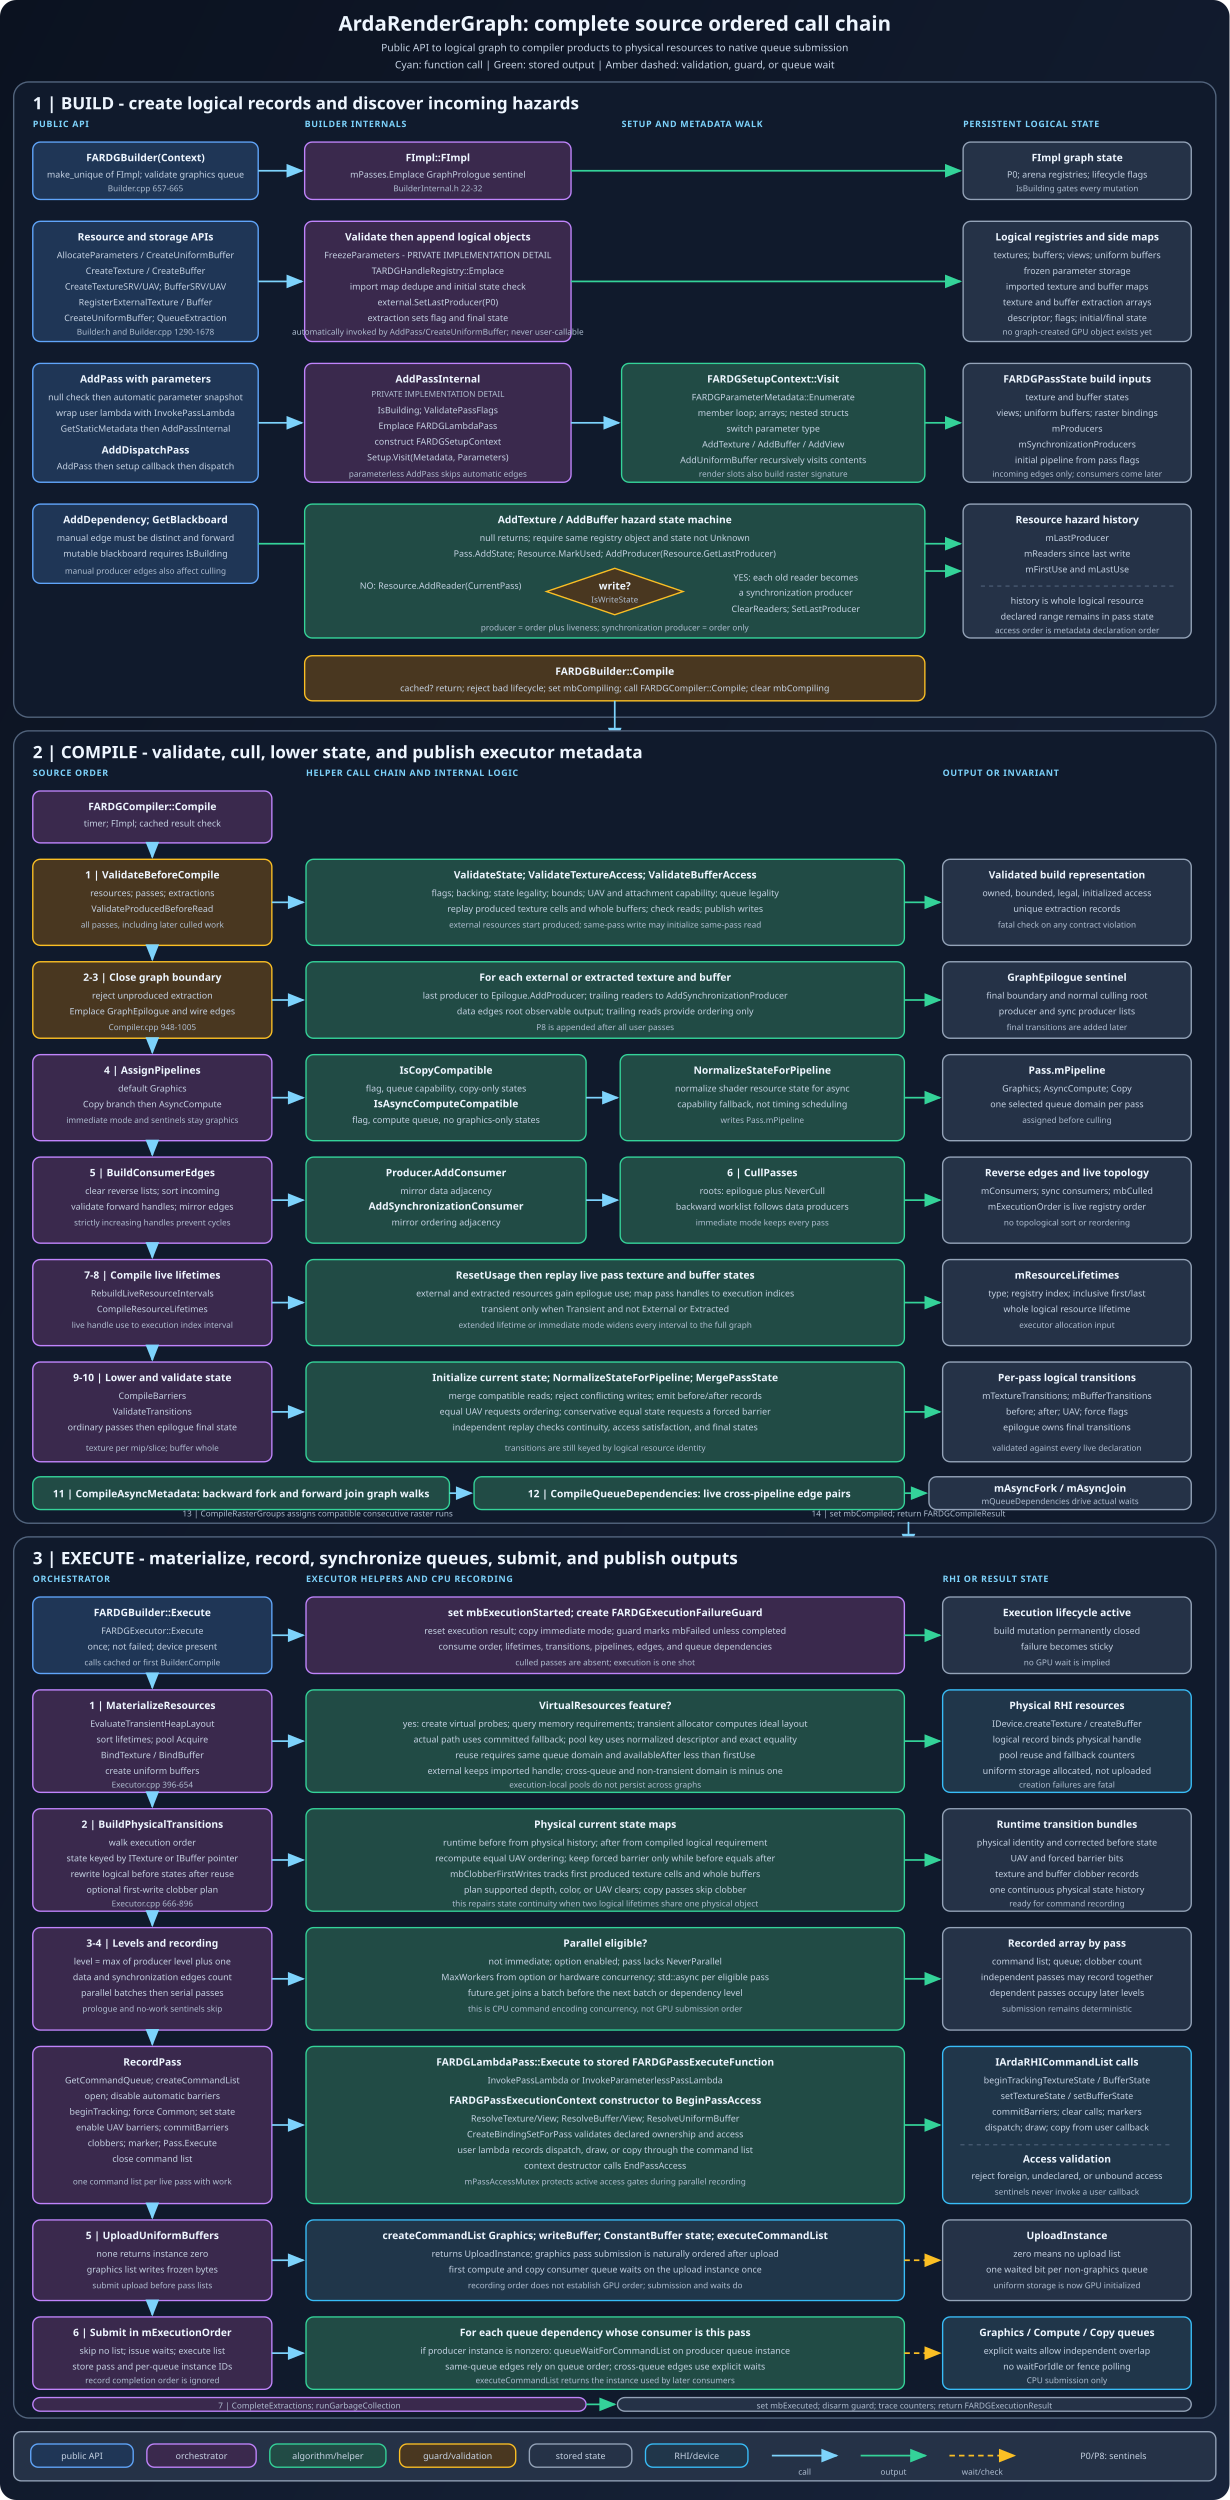
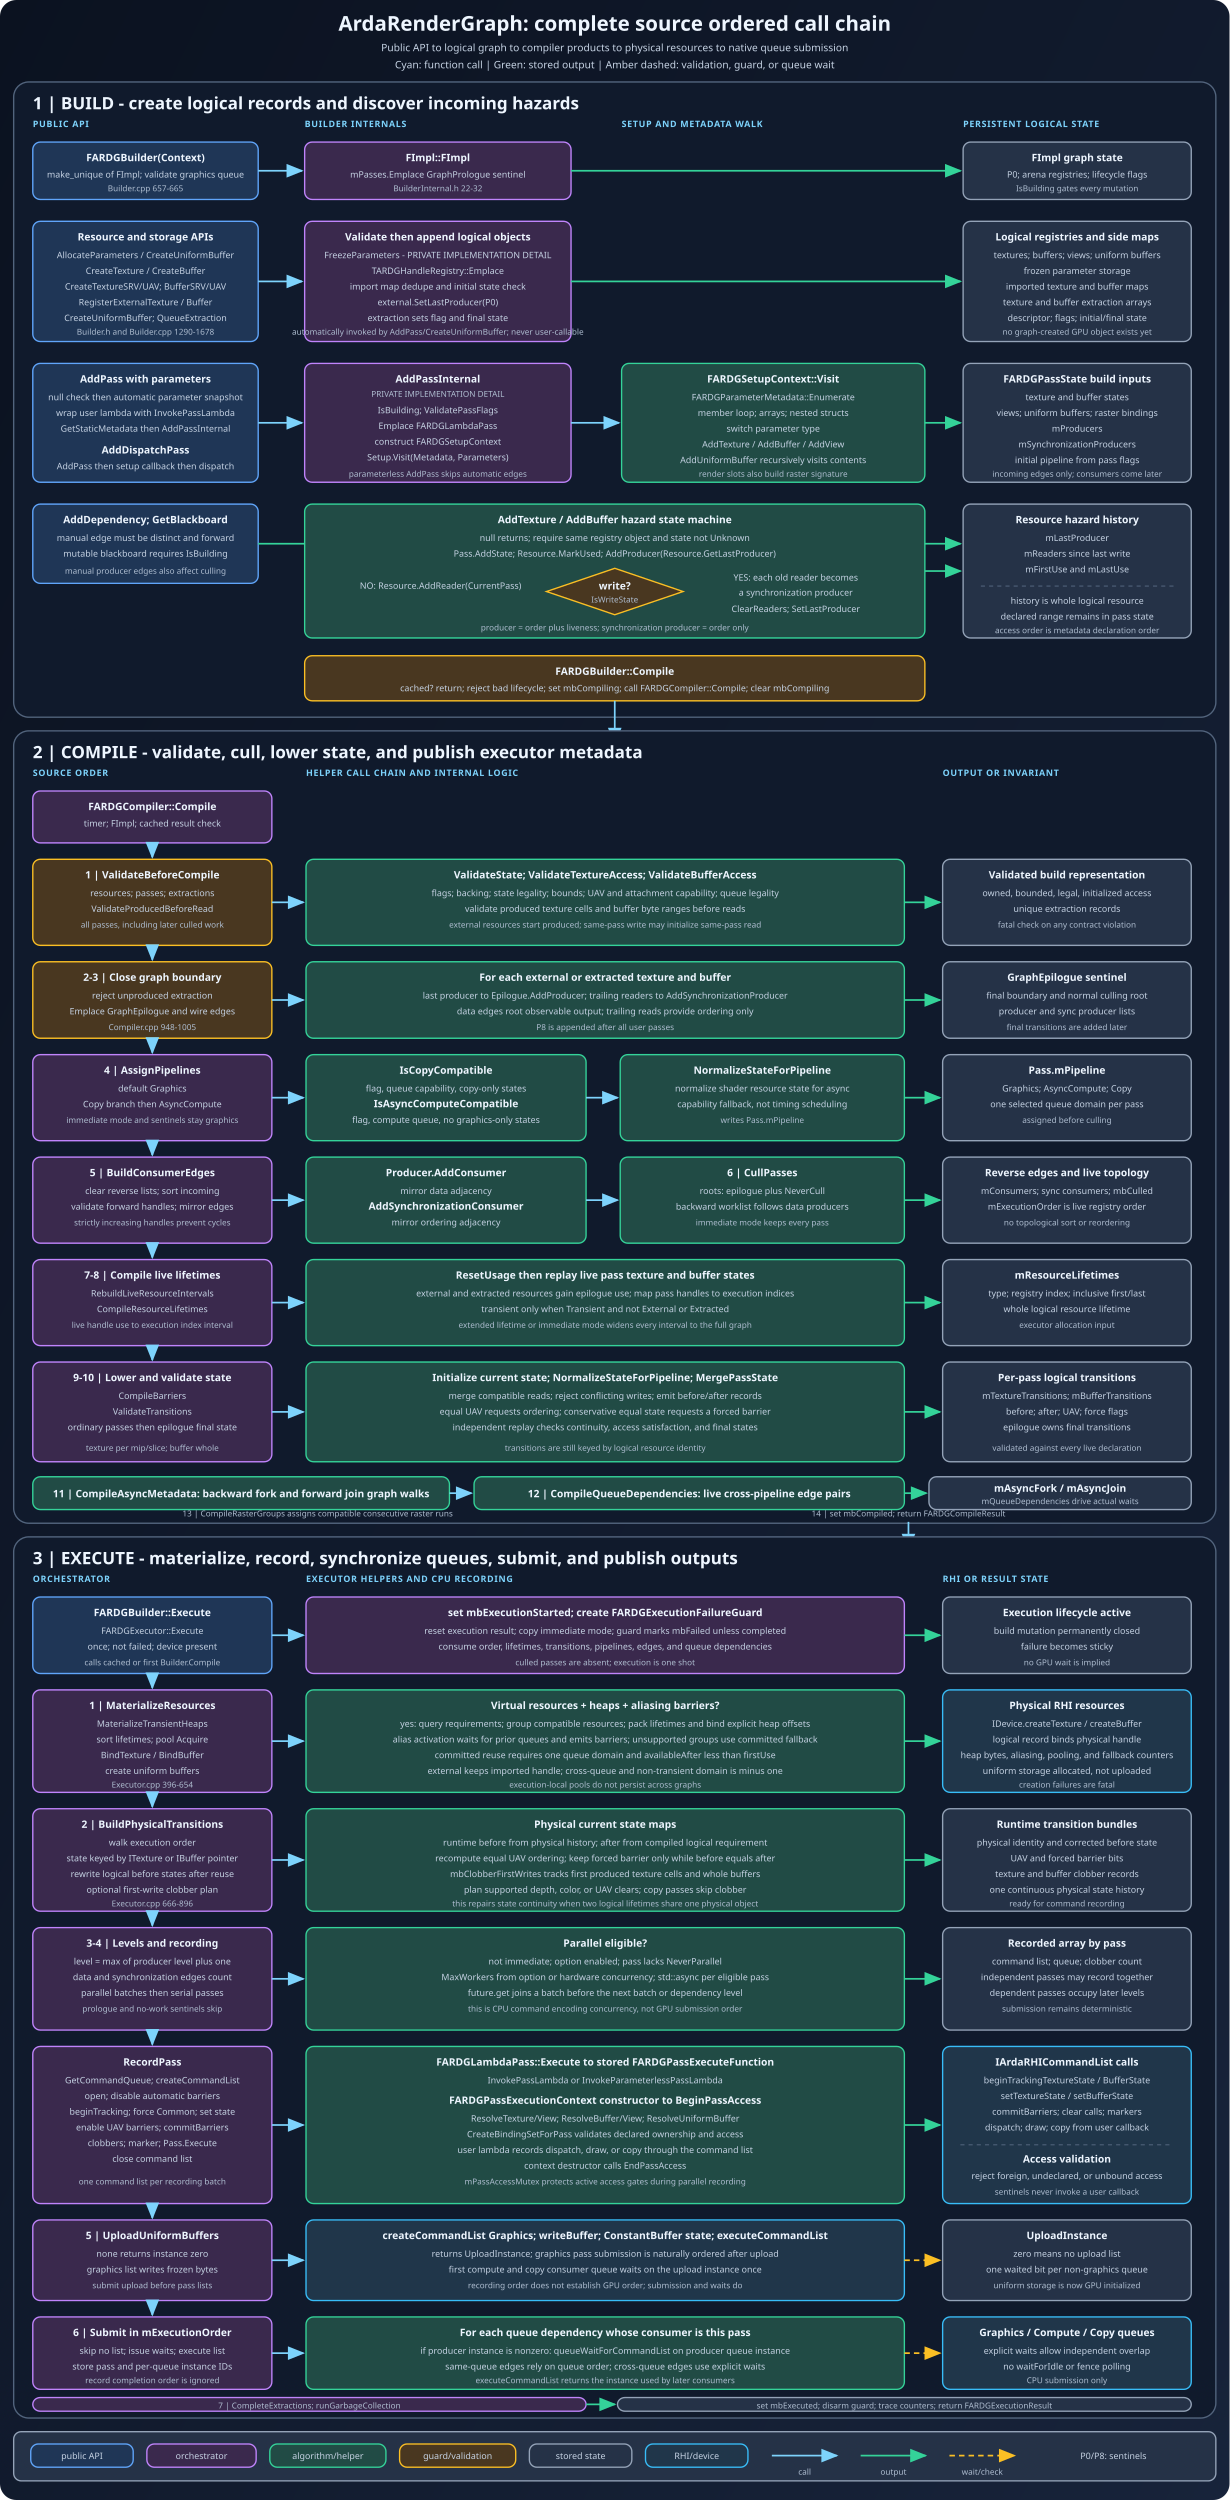
<svg xmlns="http://www.w3.org/2000/svg" width="1800" height="3660" viewBox="0 0 1800 3660" role="img" aria-labelledby="title desc">
  <defs>
    <view id="ardg-build-view" viewBox="20 120 1760 930" />
    <view id="ardg-compile-view" viewBox="20 1070 1760 1160" />
    <view id="ardg-execute-view" viewBox="20 2250 1760 1290" />
    <linearGradient id="bg" x1="0" y1="0" x2="1" y2="1">
      <stop offset="0" stop-color="#0b1220" />
      <stop offset="1" stop-color="#17233a" />
    </linearGradient>
    <marker id="arrow" markerWidth="10" markerHeight="8" refX="9" refY="4" orient="auto">
      <path d="M0,0 L10,4 L0,8 Z" fill="#7dd3fc" />
    </marker>
    <marker id="dataArrow" markerWidth="10" markerHeight="8" refX="9" refY="4" orient="auto">
      <path d="M0,0 L10,4 L0,8 Z" fill="#34d399" />
    </marker>
    <marker id="waitArrow" markerWidth="10" markerHeight="8" refX="9" refY="4" orient="auto">
      <path d="M0,0 L10,4 L0,8 Z" fill="#fbbf24" />
    </marker>
    <style>
      .stage{rx:22;fill:#101a2c;stroke:#52647d;stroke-width:2}
      .public{rx:11;fill:#1f3656;stroke:#60a5fa;stroke-width:2}
      .internal{rx:11;fill:#3a294d;stroke:#c084fc;stroke-width:2}
      .algorithm{rx:11;fill:#214b45;stroke:#34d399;stroke-width:2}
      .validation{rx:11;fill:#493720;stroke:#fbbf24;stroke-width:2}
      .data{rx:11;fill:#253247;stroke:#94a3b8;stroke-width:2}
      .device{rx:11;fill:#20364a;stroke:#38bdf8;stroke-width:2}
      .decision{fill:#493720;stroke:#fbbf24;stroke-width:2}
      .title{font:700 30px system-ui,sans-serif;fill:#eef6ff;text-anchor:middle}
      .stageTitle{font:700 25px system-ui,sans-serif;fill:#eef6ff}
      .subtitle{font:15px system-ui,sans-serif;fill:#c5d2e3;text-anchor:middle}
      .label{font:600 15px system-ui,sans-serif;fill:#eef6ff;text-anchor:middle}
      .small{font:13px system-ui,sans-serif;fill:#c5d2e3;text-anchor:middle}
      .tiny{font:12px system-ui,sans-serif;fill:#aebdd0;text-anchor:middle}
      .lane{font:700 13px system-ui,sans-serif;fill:#7dd3fc;letter-spacing:1px}
      .flow{stroke:#7dd3fc;stroke-width:2.5;fill:none;marker-end:url(#arrow)}
      .dataFlow{stroke:#34d399;stroke-width:2.5;fill:none;marker-end:url(#dataArrow)}
      .wait{stroke:#fbbf24;stroke-width:2.5;stroke-dasharray:8 6;fill:none;marker-end:url(#waitArrow)}
      .divider{stroke:#52647d;stroke-width:1.5;stroke-dasharray:6 6}
    </style>
  </defs>
  <rect width="1800" height="3660" rx="24" fill="url(#bg)" />
  <text x="900" y="45" class="title">ArdaRenderGraph: complete source ordered call chain</text>
  <text x="900" y="75" class="subtitle">Public API to logical graph to compiler products to physical resources to native queue submission</text>
  <text x="900" y="100" class="subtitle">Cyan: function call | Green: stored output | Amber dashed: validation, guard, or queue wait</text>
  <g id="ardg-build-stage">
    <rect class="stage" x="20" y="120" width="1760" height="930" />
    <text x="48" y="160" class="stageTitle">1 | BUILD - create logical records and discover incoming hazards</text>
    <text x="48" y="186" class="lane">PUBLIC API</text>
    <text x="446" y="186" class="lane">BUILDER INTERNALS</text>
    <text x="910" y="186" class="lane">SETUP AND METADATA WALK</text>
    <text x="1410" y="186" class="lane">PERSISTENT LOGICAL STATE</text>
    <rect class="public" x="48" y="208" width="330" height="84" />
    <text x="213" y="236" class="label">FARDGBuilder(Context)</text>
    <text x="213" y="260" class="small">make_unique of FImpl; validate graphics queue</text>
    <text x="213" y="280" class="tiny">Builder.cpp 657-665</text>
    <path class="flow" d="M378 250 H442" />
    <rect class="internal" x="446" y="208" width="390" height="84" />
    <text x="641" y="236" class="label">FImpl::FImpl</text>
    <text x="641" y="260" class="small">mPasses.Emplace GraphPrologue sentinel</text>
    <text x="641" y="280" class="tiny">BuilderInternal.h 22-32</text>
    <path class="dataFlow" d="M836 250 H1406" />
    <rect class="data" x="1410" y="208" width="334" height="84" />
    <text x="1577" y="236" class="label">FImpl graph state</text>
    <text x="1577" y="260" class="small">P0; arena registries; lifecycle flags</text>
    <text x="1577" y="280" class="tiny">IsBuilding gates every mutation</text>
    <rect class="public" x="48" y="324" width="330" height="176" />
    <text x="213" y="352" class="label">Resource and storage APIs</text>
    <text x="213" y="378" class="small">AllocateParameters / CreateUniformBuffer</text>
    <text x="213" y="401" class="small">CreateTexture / CreateBuffer</text>
    <text x="213" y="424" class="small">CreateTextureSRV/UAV; BufferSRV/UAV</text>
    <text x="213" y="447" class="small">RegisterExternalTexture / Buffer</text>
    <text x="213" y="470" class="small">CreateUniformBuffer; QueueExtraction</text>
    <text x="213" y="490" class="tiny">Builder.h and Builder.cpp 1290-1678</text>
    <path class="flow" d="M378 412 H442" />
    <rect class="internal" x="446" y="324" width="390" height="176" />
    <text x="641" y="352" class="label">Validate then append logical objects</text>
    <text x="641" y="378" class="small">FreezeParameters - PRIVATE IMPLEMENTATION DETAIL</text>
    <text x="641" y="401" class="small">TARDGHandleRegistry::Emplace</text>
    <text x="641" y="424" class="small">import map dedupe and initial state check</text>
    <text x="641" y="447" class="small">external.SetLastProducer(P0)</text>
    <text x="641" y="470" class="small">extraction sets flag and final state</text>
    <text x="641" y="490" class="tiny">automatically invoked by AddPass/CreateUniformBuffer; never user-callable</text>
    <path class="dataFlow" d="M836 412 H1406" />
    <rect class="data" x="1410" y="324" width="334" height="176" />
    <text x="1577" y="352" class="label">Logical registries and side maps</text>
    <text x="1577" y="378" class="small">textures; buffers; views; uniform buffers</text>
    <text x="1577" y="401" class="small">frozen parameter storage</text>
    <text x="1577" y="424" class="small">imported texture and buffer maps</text>
    <text x="1577" y="447" class="small">texture and buffer extraction arrays</text>
    <text x="1577" y="470" class="small">descriptor; flags; initial/final state</text>
    <text x="1577" y="490" class="tiny">no graph-created GPU object exists yet</text>
    <rect class="public" x="48" y="532" width="330" height="174" />
    <text x="213" y="560" class="label">AddPass with parameters</text>
    <text x="213" y="586" class="small">null check then automatic parameter snapshot</text>
    <text x="213" y="609" class="small">wrap user lambda with InvokePassLambda</text>
    <text x="213" y="632" class="small">GetStaticMetadata then AddPassInternal</text>
    <text x="213" y="664" class="label">AddDispatchPass</text>
    <text x="213" y="687" class="small">AddPass then setup callback then dispatch</text>
    <path class="flow" d="M378 619 H442" />
    <rect class="internal" x="446" y="532" width="390" height="174" />
    <text x="641" y="560" class="label">AddPassInternal</text>
    <text x="641" y="581" class="tiny">PRIVATE IMPLEMENTATION DETAIL</text>
    <text x="641" y="605" class="small">IsBuilding; ValidatePassFlags</text>
    <text x="641" y="628" class="small">Emplace FARDGLambdaPass</text>
    <text x="641" y="651" class="small">construct FARDGSetupContext</text>
    <text x="641" y="674" class="small">Setup.Visit(Metadata, Parameters)</text>
    <text x="641" y="698" class="tiny">parameterless AddPass skips automatic edges</text>
    <path class="flow" d="M836 619 H906" />
    <rect class="algorithm" x="910" y="532" width="444" height="174" />
    <text x="1132" y="560" class="label">FARDGSetupContext::Visit</text>
    <text x="1132" y="586" class="small">FARDGParameterMetadata::Enumerate</text>
    <text x="1132" y="609" class="small">member loop; arrays; nested structs</text>
    <text x="1132" y="632" class="small">switch parameter type</text>
    <text x="1132" y="655" class="small">AddTexture / AddBuffer / AddView</text>
    <text x="1132" y="678" class="small">AddUniformBuffer recursively visits contents</text>
    <text x="1132" y="698" class="tiny">render slots also build raster signature</text>
    <path class="dataFlow" d="M1354 619 H1406" />
    <rect class="data" x="1410" y="532" width="334" height="174" />
    <text x="1577" y="560" class="label">FARDGPassState build inputs</text>
    <text x="1577" y="586" class="small">texture and buffer states</text>
    <text x="1577" y="609" class="small">views; uniform buffers; raster bindings</text>
    <text x="1577" y="632" class="small">mProducers</text>
    <text x="1577" y="655" class="small">mSynchronizationProducers</text>
    <text x="1577" y="678" class="small">initial pipeline from pass flags</text>
    <text x="1577" y="698" class="tiny">incoming edges only; consumers come later</text>
    <rect class="public" x="48" y="738" width="330" height="116" />
    <text x="213" y="766" class="label">AddDependency; GetBlackboard</text>
    <text x="213" y="792" class="small">manual edge must be distinct and forward</text>
    <text x="213" y="815" class="small">mutable blackboard requires IsBuilding</text>
    <text x="213" y="840" class="tiny">manual producer edges also affect culling</text>
    <path class="dataFlow" d="M378 796 H1406" />
    <rect class="algorithm" x="446" y="738" width="908" height="196" />
    <text x="900" y="766" class="label">AddTexture / AddBuffer hazard state machine</text>
    <text x="900" y="792" class="small">null returns; require same registry object and state not Unknown</text>
    <text x="900" y="815" class="small">Pass.AddState; Resource.MarkUsed; AddProducer(Resource.GetLastProducer)</text>
    <polygon class="decision" points="900,832 1000,866 900,900 800,866" />
    <text x="900" y="863" class="label">write?</text>
    <text x="900" y="882" class="tiny">IsWriteState</text>
    <text x="645" y="862" class="small">NO: Resource.AddReader(CurrentPass)</text>
    <text x="1165" y="850" class="small">YES: each old reader becomes</text>
    <text x="1165" y="872" class="small">a synchronization producer</text>
    <text x="1165" y="896" class="small">ClearReaders; SetLastProducer</text>
    <text x="900" y="923" class="tiny">producer = order plus liveness; synchronization producer = order only</text>
    <path class="dataFlow" d="M1354 836 H1406" />
    <rect class="data" x="1410" y="738" width="334" height="196" />
    <text x="1577" y="766" class="label">Resource hazard history</text>
    <text x="1577" y="792" class="small">mLastProducer</text>
    <text x="1577" y="815" class="small">mReaders since last write</text>
    <text x="1577" y="838" class="small">mFirstUse and mLastUse</text>
    <line x1="1436" y1="858" x2="1718" y2="858" class="divider" />
    <text x="1577" y="884" class="small">history is whole logical resource</text>
    <text x="1577" y="907" class="small">declared range remains in pass state</text>
    <text x="1577" y="927" class="tiny">access order is metadata declaration order</text>
    <rect class="validation" x="446" y="960" width="908" height="66" />
    <text x="900" y="988" class="label">FARDGBuilder::Compile</text>
    <text x="900" y="1012" class="small">cached? return; reject bad lifecycle; set mbCompiling; call FARDGCompiler::Compile; clear mbCompiling</text>
    <path class="flow" d="M900 1026 V1088" />
  </g>
  <g id="ardg-compile-stage">
    <rect class="stage" x="20" y="1070" width="1760" height="1160" />
    <text x="48" y="1110" class="stageTitle">2 | COMPILE - validate, cull, lower state, and publish executor metadata</text>
    <text x="48" y="1136" class="lane">SOURCE ORDER</text>
    <text x="448" y="1136" class="lane">HELPER CALL CHAIN AND INTERNAL LOGIC</text>
    <text x="1380" y="1136" class="lane">OUTPUT OR INVARIANT</text>
    <rect class="internal" x="48" y="1158" width="350" height="76" />
    <text x="223" y="1186" class="label">FARDGCompiler::Compile</text>
    <text x="223" y="1210" class="small">timer; FImpl; cached result check</text>
    <path class="flow" d="M223 1234 V1255" />
    <rect class="validation" x="48" y="1258" width="350" height="126" />
    <text x="223" y="1286" class="label">1 | ValidateBeforeCompile</text>
    <text x="223" y="1312" class="small">resources; passes; extractions</text>
    <text x="223" y="1335" class="small">ValidateProducedBeforeRead</text>
    <text x="223" y="1358" class="tiny">all passes, including later culled work</text>
    <path class="flow" d="M398 1321 H444" />
    <rect class="algorithm" x="448" y="1258" width="876" height="126" />
    <text x="886" y="1286" class="label">ValidateState; ValidateTextureAccess; ValidateBufferAccess</text>
    <text x="886" y="1312" class="small">flags; backing; state legality; bounds; UAV and attachment capability; queue legality</text>
-     <text x="886" y="1335" class="small">replay produced texture cells and whole buffers; check reads; publish writes</text>
+     <text x="886" y="1335" class="small">validate produced texture cells and buffer byte ranges before reads</text>
    <text x="886" y="1358" class="tiny">external resources start produced; same-pass write may initialize same-pass read</text>
    <path class="dataFlow" d="M1324 1321 H1376" />
    <rect class="data" x="1380" y="1258" width="364" height="126" />
    <text x="1562" y="1286" class="label">Validated build representation</text>
    <text x="1562" y="1312" class="small">owned, bounded, legal, initialized access</text>
    <text x="1562" y="1335" class="small">unique extraction records</text>
    <text x="1562" y="1358" class="tiny">fatal check on any contract violation</text>
    <path class="flow" d="M223 1384 V1405" />
    <rect class="validation" x="48" y="1408" width="350" height="112" />
    <text x="223" y="1436" class="label">2-3 | Close graph boundary</text>
    <text x="223" y="1462" class="small">reject unproduced extraction</text>
    <text x="223" y="1485" class="small">Emplace GraphEpilogue and wire edges</text>
    <text x="223" y="1508" class="tiny">Compiler.cpp 948-1005</text>
    <path class="flow" d="M398 1464 H444" />
    <rect class="algorithm" x="448" y="1408" width="876" height="112" />
    <text x="886" y="1436" class="label">For each external or extracted texture and buffer</text>
    <text x="886" y="1462" class="small">last producer to Epilogue.AddProducer; trailing readers to AddSynchronizationProducer</text>
    <text x="886" y="1485" class="small">data edges root observable output; trailing reads provide ordering only</text>
    <text x="886" y="1508" class="tiny">P8 is appended after all user passes</text>
    <path class="dataFlow" d="M1324 1464 H1376" />
    <rect class="data" x="1380" y="1408" width="364" height="112" />
    <text x="1562" y="1436" class="label">GraphEpilogue sentinel</text>
    <text x="1562" y="1462" class="small">final boundary and normal culling root</text>
    <text x="1562" y="1485" class="small">producer and sync producer lists</text>
    <text x="1562" y="1508" class="tiny">final transitions are added later</text>
    <path class="flow" d="M223 1520 V1541" />
    <rect class="internal" x="48" y="1544" width="350" height="126" />
    <text x="223" y="1572" class="label">4 | AssignPipelines</text>
    <text x="223" y="1598" class="small">default Graphics</text>
    <text x="223" y="1621" class="small">Copy branch then AsyncCompute</text>
    <text x="223" y="1644" class="tiny">immediate mode and sentinels stay graphics</text>
    <path class="flow" d="M398 1607 H444" />
    <rect class="algorithm" x="448" y="1544" width="410" height="126" />
    <text x="653" y="1572" class="label">IsCopyCompatible</text>
    <text x="653" y="1598" class="small">flag, queue capability, copy-only states</text>
    <text x="653" y="1621" class="label">IsAsyncComputeCompatible</text>
    <text x="653" y="1644" class="small">flag, compute queue, no graphics-only states</text>
    <path class="flow" d="M858 1607 H904" />
    <rect class="algorithm" x="908" y="1544" width="416" height="126" />
    <text x="1116" y="1572" class="label">NormalizeStateForPipeline</text>
    <text x="1116" y="1598" class="small">normalize shader resource state for async</text>
    <text x="1116" y="1621" class="small">capability fallback, not timing scheduling</text>
    <text x="1116" y="1644" class="tiny">writes Pass.mPipeline</text>
    <path class="dataFlow" d="M1324 1607 H1376" />
    <rect class="data" x="1380" y="1544" width="364" height="126" />
    <text x="1562" y="1572" class="label">Pass.mPipeline</text>
    <text x="1562" y="1598" class="small">Graphics; AsyncCompute; Copy</text>
    <text x="1562" y="1621" class="small">one selected queue domain per pass</text>
    <text x="1562" y="1644" class="tiny">assigned before culling</text>
    <path class="flow" d="M223 1670 V1691" />
    <rect class="internal" x="48" y="1694" width="350" height="126" />
    <text x="223" y="1722" class="label">5 | BuildConsumerEdges</text>
    <text x="223" y="1748" class="small">clear reverse lists; sort incoming</text>
    <text x="223" y="1771" class="small">validate forward handles; mirror edges</text>
    <text x="223" y="1794" class="tiny">strictly increasing handles prevent cycles</text>
    <path class="flow" d="M398 1757 H444" />
    <rect class="algorithm" x="448" y="1694" width="410" height="126" />
    <text x="653" y="1722" class="label">Producer.AddConsumer</text>
    <text x="653" y="1748" class="small">mirror data adjacency</text>
    <text x="653" y="1771" class="label">AddSynchronizationConsumer</text>
    <text x="653" y="1794" class="small">mirror ordering adjacency</text>
    <path class="flow" d="M858 1757 H904" />
    <rect class="algorithm" x="908" y="1694" width="416" height="126" />
    <text x="1116" y="1722" class="label">6 | CullPasses</text>
    <text x="1116" y="1748" class="small">roots: epilogue plus NeverCull</text>
    <text x="1116" y="1771" class="small">backward worklist follows data producers</text>
    <text x="1116" y="1794" class="tiny">immediate mode keeps every pass</text>
    <path class="dataFlow" d="M1324 1757 H1376" />
    <rect class="data" x="1380" y="1694" width="364" height="126" />
    <text x="1562" y="1722" class="label">Reverse edges and live topology</text>
    <text x="1562" y="1748" class="small">mConsumers; sync consumers; mbCulled</text>
    <text x="1562" y="1771" class="small">mExecutionOrder is live registry order</text>
    <text x="1562" y="1794" class="tiny">no topological sort or reordering</text>
    <path class="flow" d="M223 1820 V1841" />
    <rect class="internal" x="48" y="1844" width="350" height="126" />
    <text x="223" y="1872" class="label">7-8 | Compile live lifetimes</text>
    <text x="223" y="1898" class="small">RebuildLiveResourceIntervals</text>
    <text x="223" y="1921" class="small">CompileResourceLifetimes</text>
    <text x="223" y="1944" class="tiny">live handle use to execution index interval</text>
    <path class="flow" d="M398 1907 H444" />
    <rect class="algorithm" x="448" y="1844" width="876" height="126" />
    <text x="886" y="1872" class="label">ResetUsage then replay live pass texture and buffer states</text>
    <text x="886" y="1898" class="small">external and extracted resources gain epilogue use; map pass handles to execution indices</text>
    <text x="886" y="1921" class="small">transient only when Transient and not External or Extracted</text>
    <text x="886" y="1944" class="tiny">extended lifetime or immediate mode widens every interval to the full graph</text>
    <path class="dataFlow" d="M1324 1907 H1376" />
    <rect class="data" x="1380" y="1844" width="364" height="126" />
    <text x="1562" y="1872" class="label">mResourceLifetimes</text>
    <text x="1562" y="1898" class="small">type; registry index; inclusive first/last</text>
    <text x="1562" y="1921" class="small">whole logical resource lifetime</text>
    <text x="1562" y="1944" class="tiny">executor allocation input</text>
    <path class="flow" d="M223 1970 V1991" />
    <rect class="internal" x="48" y="1994" width="350" height="146" />
    <text x="223" y="2022" class="label">9-10 | Lower and validate state</text>
    <text x="223" y="2048" class="small">CompileBarriers</text>
    <text x="223" y="2071" class="small">ValidateTransitions</text>
    <text x="223" y="2094" class="small">ordinary passes then epilogue final state</text>
    <text x="223" y="2124" class="tiny">texture per mip/slice; buffer whole</text>
    <path class="flow" d="M398 2067 H444" />
    <rect class="algorithm" x="448" y="1994" width="876" height="146" />
    <text x="886" y="2022" class="label">Initialize current state; NormalizeStateForPipeline; MergePassState</text>
    <text x="886" y="2048" class="small">merge compatible reads; reject conflicting writes; emit before/after records</text>
    <text x="886" y="2071" class="small">equal UAV requests ordering; conservative equal state requests a forced barrier</text>
    <text x="886" y="2094" class="small">independent replay checks continuity, access satisfaction, and final states</text>
    <text x="886" y="2124" class="tiny">transitions are still keyed by logical resource identity</text>
    <path class="dataFlow" d="M1324 2067 H1376" />
    <rect class="data" x="1380" y="1994" width="364" height="146" />
    <text x="1562" y="2022" class="label">Per-pass logical transitions</text>
    <text x="1562" y="2048" class="small">mTextureTransitions; mBufferTransitions</text>
    <text x="1562" y="2071" class="small">before; after; UAV; force flags</text>
    <text x="1562" y="2094" class="small">epilogue owns final transitions</text>
    <text x="1562" y="2124" class="tiny">validated against every live declaration</text>
    <rect class="algorithm" x="48" y="2162" width="610" height="48" />
    <text x="353" y="2192" class="label">11 | CompileAsyncMetadata: backward fork and forward join graph walks</text>
    <path class="flow" d="M658 2186 H690" />
    <rect class="algorithm" x="694" y="2162" width="630" height="48" />
    <text x="1009" y="2192" class="label">12 | CompileQueueDependencies: live cross-pipeline edge pairs</text>
    <path class="dataFlow" d="M1324 2186 H1356" />
    <rect class="data" x="1360" y="2162" width="384" height="48" />
    <text x="1552" y="2184" class="label">mAsyncFork / mAsyncJoin</text>
    <text x="1552" y="2202" class="tiny">mQueueDependencies drive actual waits</text>
    <rect class="internal" x="48" y="2216" width="810" height="0" />
    <text x="465" y="2220" class="tiny">13 | CompileRasterGroups assigns compatible consecutive raster runs</text>
    <text x="1330" y="2220" class="tiny">14 | set mbCompiled; return FARDGCompileResult</text>
    <path class="flow" d="M1330 2228 V2268" />
  </g>
  <g id="ardg-execute-stage">
    <rect class="stage" x="20" y="2250" width="1760" height="1290" />
    <text x="48" y="2290" class="stageTitle">3 | EXECUTE - materialize, record, synchronize queues, submit, and publish outputs</text>
    <text x="48" y="2316" class="lane">ORCHESTRATOR</text>
    <text x="448" y="2316" class="lane">EXECUTOR HELPERS AND CPU RECORDING</text>
    <text x="1380" y="2316" class="lane">RHI OR RESULT STATE</text>
    <rect class="public" x="48" y="2338" width="350" height="112" />
    <text x="223" y="2366" class="label">FARDGBuilder::Execute</text>
    <text x="223" y="2392" class="small">FARDGExecutor::Execute</text>
    <text x="223" y="2415" class="small">once; not failed; device present</text>
    <text x="223" y="2438" class="tiny">calls cached or first Builder.Compile</text>
    <path class="flow" d="M398 2394 H444" />
    <rect class="internal" x="448" y="2338" width="876" height="112" />
    <text x="886" y="2366" class="label">set mbExecutionStarted; create FARDGExecutionFailureGuard</text>
    <text x="886" y="2392" class="small">reset execution result; copy immediate mode; guard marks mbFailed unless completed</text>
    <text x="886" y="2415" class="small">consume order, lifetimes, transitions, pipelines, edges, and queue dependencies</text>
    <text x="886" y="2438" class="tiny">culled passes are absent; execution is one shot</text>
    <path class="dataFlow" d="M1324 2394 H1376" />
    <rect class="data" x="1380" y="2338" width="364" height="112" />
    <text x="1562" y="2366" class="label">Execution lifecycle active</text>
    <text x="1562" y="2392" class="small">build mutation permanently closed</text>
    <text x="1562" y="2415" class="small">failure becomes sticky</text>
    <text x="1562" y="2438" class="tiny">no GPU wait is implied</text>
    <path class="flow" d="M223 2450 V2471" />
    <rect class="internal" x="48" y="2474" width="350" height="150" />
    <text x="223" y="2502" class="label">1 | MaterializeResources</text>
-     <text x="223" y="2528" class="small">EvaluateTransientHeapLayout</text>
+     <text x="223" y="2528" class="small">MaterializeTransientHeaps</text>
    <text x="223" y="2551" class="small">sort lifetimes; pool Acquire</text>
    <text x="223" y="2574" class="small">BindTexture / BindBuffer</text>
    <text x="223" y="2597" class="small">create uniform buffers</text>
    <text x="223" y="2617" class="tiny">Executor.cpp 396-654</text>
    <path class="flow" d="M398 2549 H444" />
    <rect class="algorithm" x="448" y="2474" width="876" height="150" />
-     <text x="886" y="2502" class="label">VirtualResources feature?</text>
-     <text x="886" y="2528" class="small">yes: create virtual probes; query memory requirements; transient allocator computes ideal layout</text>
-     <text x="886" y="2551" class="small">actual path uses committed fallback; pool key uses normalized descriptor and exact equality</text>
-     <text x="886" y="2574" class="small">reuse requires same queue domain and availableAfter less than firstUse</text>
+     <text x="886" y="2502" class="label">Virtual resources + heaps + aliasing barriers?</text>
+     <text x="886" y="2528" class="small">yes: query requirements; group compatible resources; pack lifetimes and bind explicit heap offsets</text>
+     <text x="886" y="2551" class="small">alias activation waits for prior queues and emits barriers; unsupported groups use committed fallback</text>
+     <text x="886" y="2574" class="small">committed reuse requires one queue domain and availableAfter less than firstUse</text>
    <text x="886" y="2597" class="small">external keeps imported handle; cross-queue and non-transient domain is minus one</text>
    <text x="886" y="2617" class="tiny">execution-local pools do not persist across graphs</text>
    <path class="dataFlow" d="M1324 2549 H1376" />
    <rect class="device" x="1380" y="2474" width="364" height="150" />
    <text x="1562" y="2502" class="label">Physical RHI resources</text>
    <text x="1562" y="2528" class="small">IDevice.createTexture / createBuffer</text>
    <text x="1562" y="2551" class="small">logical record binds physical handle</text>
-     <text x="1562" y="2574" class="small">pool reuse and fallback counters</text>
+     <text x="1562" y="2574" class="small">heap bytes, aliasing, pooling, and fallback counters</text>
    <text x="1562" y="2597" class="small">uniform storage allocated, not uploaded</text>
    <text x="1562" y="2617" class="tiny">creation failures are fatal</text>
    <path class="flow" d="M223 2624 V2645" />
    <rect class="internal" x="48" y="2648" width="350" height="150" />
    <text x="223" y="2676" class="label">2 | BuildPhysicalTransitions</text>
    <text x="223" y="2702" class="small">walk execution order</text>
    <text x="223" y="2725" class="small">state keyed by ITexture or IBuffer pointer</text>
    <text x="223" y="2748" class="small">rewrite logical before states after reuse</text>
    <text x="223" y="2771" class="small">optional first-write clobber plan</text>
    <text x="223" y="2791" class="tiny">Executor.cpp 666-896</text>
    <path class="flow" d="M398 2723 H444" />
    <rect class="algorithm" x="448" y="2648" width="876" height="150" />
    <text x="886" y="2676" class="label">Physical current state maps</text>
    <text x="886" y="2702" class="small">runtime before from physical history; after from compiled logical requirement</text>
    <text x="886" y="2725" class="small">recompute equal UAV ordering; keep forced barrier only while before equals after</text>
    <text x="886" y="2748" class="small">mbClobberFirstWrites tracks first produced texture cells and whole buffers</text>
    <text x="886" y="2771" class="small">plan supported depth, color, or UAV clears; copy passes skip clobber</text>
    <text x="886" y="2791" class="tiny">this repairs state continuity when two logical lifetimes share one physical object</text>
    <path class="dataFlow" d="M1324 2723 H1376" />
    <rect class="data" x="1380" y="2648" width="364" height="150" />
    <text x="1562" y="2676" class="label">Runtime transition bundles</text>
    <text x="1562" y="2702" class="small">physical identity and corrected before state</text>
    <text x="1562" y="2725" class="small">UAV and forced barrier bits</text>
    <text x="1562" y="2748" class="small">texture and buffer clobber records</text>
    <text x="1562" y="2771" class="small">one continuous physical state history</text>
    <text x="1562" y="2791" class="tiny">ready for command recording</text>
    <path class="flow" d="M223 2798 V2819" />
    <rect class="internal" x="48" y="2822" width="350" height="150" />
    <text x="223" y="2850" class="label">3-4 | Levels and recording</text>
    <text x="223" y="2876" class="small">level = max of producer level plus one</text>
    <text x="223" y="2899" class="small">data and synchronization edges count</text>
    <text x="223" y="2922" class="small">parallel batches then serial passes</text>
    <text x="223" y="2945" class="tiny">prologue and no-work sentinels skip</text>
    <path class="flow" d="M398 2897 H444" />
    <rect class="algorithm" x="448" y="2822" width="876" height="150" />
    <text x="886" y="2850" class="label">Parallel eligible?</text>
    <text x="886" y="2876" class="small">not immediate; option enabled; pass lacks NeverParallel</text>
    <text x="886" y="2899" class="small">MaxWorkers from option or hardware concurrency; std::async per eligible pass</text>
    <text x="886" y="2922" class="small">future.get joins a batch before the next batch or dependency level</text>
    <text x="886" y="2945" class="tiny">this is CPU command encoding concurrency, not GPU submission order</text>
    <path class="dataFlow" d="M1324 2897 H1376" />
    <rect class="data" x="1380" y="2822" width="364" height="150" />
    <text x="1562" y="2850" class="label">Recorded array by pass</text>
    <text x="1562" y="2876" class="small">command list; queue; clobber count</text>
    <text x="1562" y="2899" class="small">independent passes may record together</text>
    <text x="1562" y="2922" class="small">dependent passes occupy later levels</text>
    <text x="1562" y="2945" class="tiny">submission remains deterministic</text>
    <path class="flow" d="M223 2972 V2993" />
    <rect class="internal" x="48" y="2996" width="350" height="230" />
    <text x="223" y="3024" class="label">RecordPass</text>
    <text x="223" y="3050" class="small">GetCommandQueue; createCommandList</text>
    <text x="223" y="3073" class="small">open; disable automatic barriers</text>
    <text x="223" y="3096" class="small">beginTracking; force Common; set state</text>
    <text x="223" y="3119" class="small">enable UAV barriers; commitBarriers</text>
    <text x="223" y="3142" class="small">clobbers; marker; Pass.Execute</text>
    <text x="223" y="3165" class="small">close command list</text>
-     <text x="223" y="3198" class="tiny">one command list per live pass with work</text>
+     <text x="223" y="3198" class="tiny">one command list per recording batch</text>
    <path class="flow" d="M398 3111 H444" />
    <rect class="algorithm" x="448" y="2996" width="876" height="230" />
    <text x="886" y="3024" class="label">FARDGLambdaPass::Execute to stored FARDGPassExecuteFunction</text>
    <text x="886" y="3050" class="small">InvokePassLambda or InvokeParameterlessPassLambda</text>
    <text x="886" y="3080" class="label">FARDGPassExecutionContext constructor to BeginPassAccess</text>
    <text x="886" y="3106" class="small">ResolveTexture/View; ResolveBuffer/View; ResolveUniformBuffer</text>
    <text x="886" y="3129" class="small">CreateBindingSetForPass validates declared ownership and access</text>
    <text x="886" y="3152" class="small">user lambda records dispatch, draw, or copy through the command list</text>
    <text x="886" y="3175" class="small">context destructor calls EndPassAccess</text>
    <text x="886" y="3198" class="tiny">mPassAccessMutex protects active access gates during parallel recording</text>
    <path class="dataFlow" d="M1324 3111 H1376" />
    <rect class="device" x="1380" y="2996" width="364" height="230" />
    <text x="1562" y="3024" class="label">IArdaRHICommandList calls</text>
    <text x="1562" y="3050" class="small">beginTrackingTextureState / BufferState</text>
    <text x="1562" y="3073" class="small">setTextureState / setBufferState</text>
    <text x="1562" y="3096" class="small">commitBarriers; clear calls; markers</text>
    <text x="1562" y="3119" class="small">dispatch; draw; copy from user callback</text>
    <line x1="1406" y1="3140" x2="1718" y2="3140" class="divider" />
    <text x="1562" y="3166" class="label">Access validation</text>
    <text x="1562" y="3190" class="small">reject foreign, undeclared, or unbound access</text>
    <text x="1562" y="3213" class="tiny">sentinels never invoke a user callback</text>
    <path class="flow" d="M223 3226 V3247" />
    <rect class="internal" x="48" y="3250" width="350" height="118" />
    <text x="223" y="3278" class="label">5 | UploadUniformBuffers</text>
    <text x="223" y="3304" class="small">none returns instance zero</text>
    <text x="223" y="3327" class="small">graphics list writes frozen bytes</text>
    <text x="223" y="3350" class="tiny">submit upload before pass lists</text>
    <path class="flow" d="M398 3309 H444" />
    <rect class="device" x="448" y="3250" width="876" height="118" />
    <text x="886" y="3278" class="label">createCommandList Graphics; writeBuffer; ConstantBuffer state; executeCommandList</text>
    <text x="886" y="3304" class="small">returns UploadInstance; graphics pass submission is naturally ordered after upload</text>
    <text x="886" y="3327" class="small">first compute and copy consumer queue waits on the upload instance once</text>
    <text x="886" y="3350" class="tiny">recording order does not establish GPU order; submission and waits do</text>
    <path class="wait" d="M1324 3309 H1376" />
    <rect class="data" x="1380" y="3250" width="364" height="118" />
    <text x="1562" y="3278" class="label">UploadInstance</text>
    <text x="1562" y="3304" class="small">zero means no upload list</text>
    <text x="1562" y="3327" class="small">one waited bit per non-graphics queue</text>
    <text x="1562" y="3350" class="tiny">uniform storage is now GPU initialized</text>
    <path class="flow" d="M223 3368 V3389" />
    <rect class="internal" x="48" y="3392" width="350" height="106" />
    <text x="223" y="3420" class="label">6 | Submit in mExecutionOrder</text>
    <text x="223" y="3446" class="small">skip no list; issue waits; execute list</text>
    <text x="223" y="3469" class="small">store pass and per-queue instance IDs</text>
    <text x="223" y="3489" class="tiny">record completion order is ignored</text>
    <path class="flow" d="M398 3445 H444" />
    <rect class="algorithm" x="448" y="3392" width="876" height="106" />
    <text x="886" y="3420" class="label">For each queue dependency whose consumer is this pass</text>
    <text x="886" y="3446" class="small">if producer instance is nonzero: queueWaitForCommandList on producer queue instance</text>
    <text x="886" y="3469" class="small">same-queue edges rely on queue order; cross-queue edges use explicit waits</text>
    <text x="886" y="3489" class="tiny">executeCommandList returns the instance used by later consumers</text>
    <path class="wait" d="M1324 3445 H1376" />
    <rect class="device" x="1380" y="3392" width="364" height="106" />
    <text x="1562" y="3420" class="label">Graphics / Compute / Copy queues</text>
    <text x="1562" y="3446" class="small">explicit waits allow independent overlap</text>
    <text x="1562" y="3469" class="small">no waitForIdle or fence polling</text>
    <text x="1562" y="3489" class="tiny">CPU submission only</text>
    <rect class="internal" x="48" y="3510" width="810" height="20" />
    <text x="453" y="3526" class="tiny">7 | CompleteExtractions; runGarbageCollection</text>
    <path class="dataFlow" d="M858 3520 H900" />
    <rect class="data" x="904" y="3510" width="840" height="20" />
    <text x="1324" y="3526" class="tiny">set mbExecuted; disarm guard; trace counters; return FARDGExecutionResult</text>
  </g>
  <g id="ardg-legend">
    <rect class="data" x="20" y="3560" width="1760" height="72" />
    <rect class="public" x="45" y="3578" width="150" height="34" />
    <text x="120" y="3600" class="small">public API</text>
    <rect class="internal" x="215" y="3578" width="160" height="34" />
    <text x="295" y="3600" class="small">orchestrator</text>
    <rect class="algorithm" x="395" y="3578" width="170" height="34" />
    <text x="480" y="3600" class="small">algorithm/helper</text>
    <rect class="validation" x="585" y="3578" width="170" height="34" />
    <text x="670" y="3600" class="small">guard/validation</text>
    <rect class="data" x="775" y="3578" width="150" height="34" />
    <text x="850" y="3600" class="small">stored state</text>
    <rect class="device" x="945" y="3578" width="150" height="34" />
    <text x="1020" y="3600" class="small">RHI/device</text>
    <path class="flow" d="M1130 3595 H1225" />
    <text x="1178" y="3623" class="tiny">call</text>
    <path class="dataFlow" d="M1260 3595 H1355" />
    <text x="1308" y="3623" class="tiny">output</text>
    <path class="wait" d="M1390 3595 H1485" />
    <text x="1438" y="3623" class="tiny">wait/check</text>
    <text x="1630" y="3600" class="small">P0/P8: sentinels</text>
  </g>
</svg>
